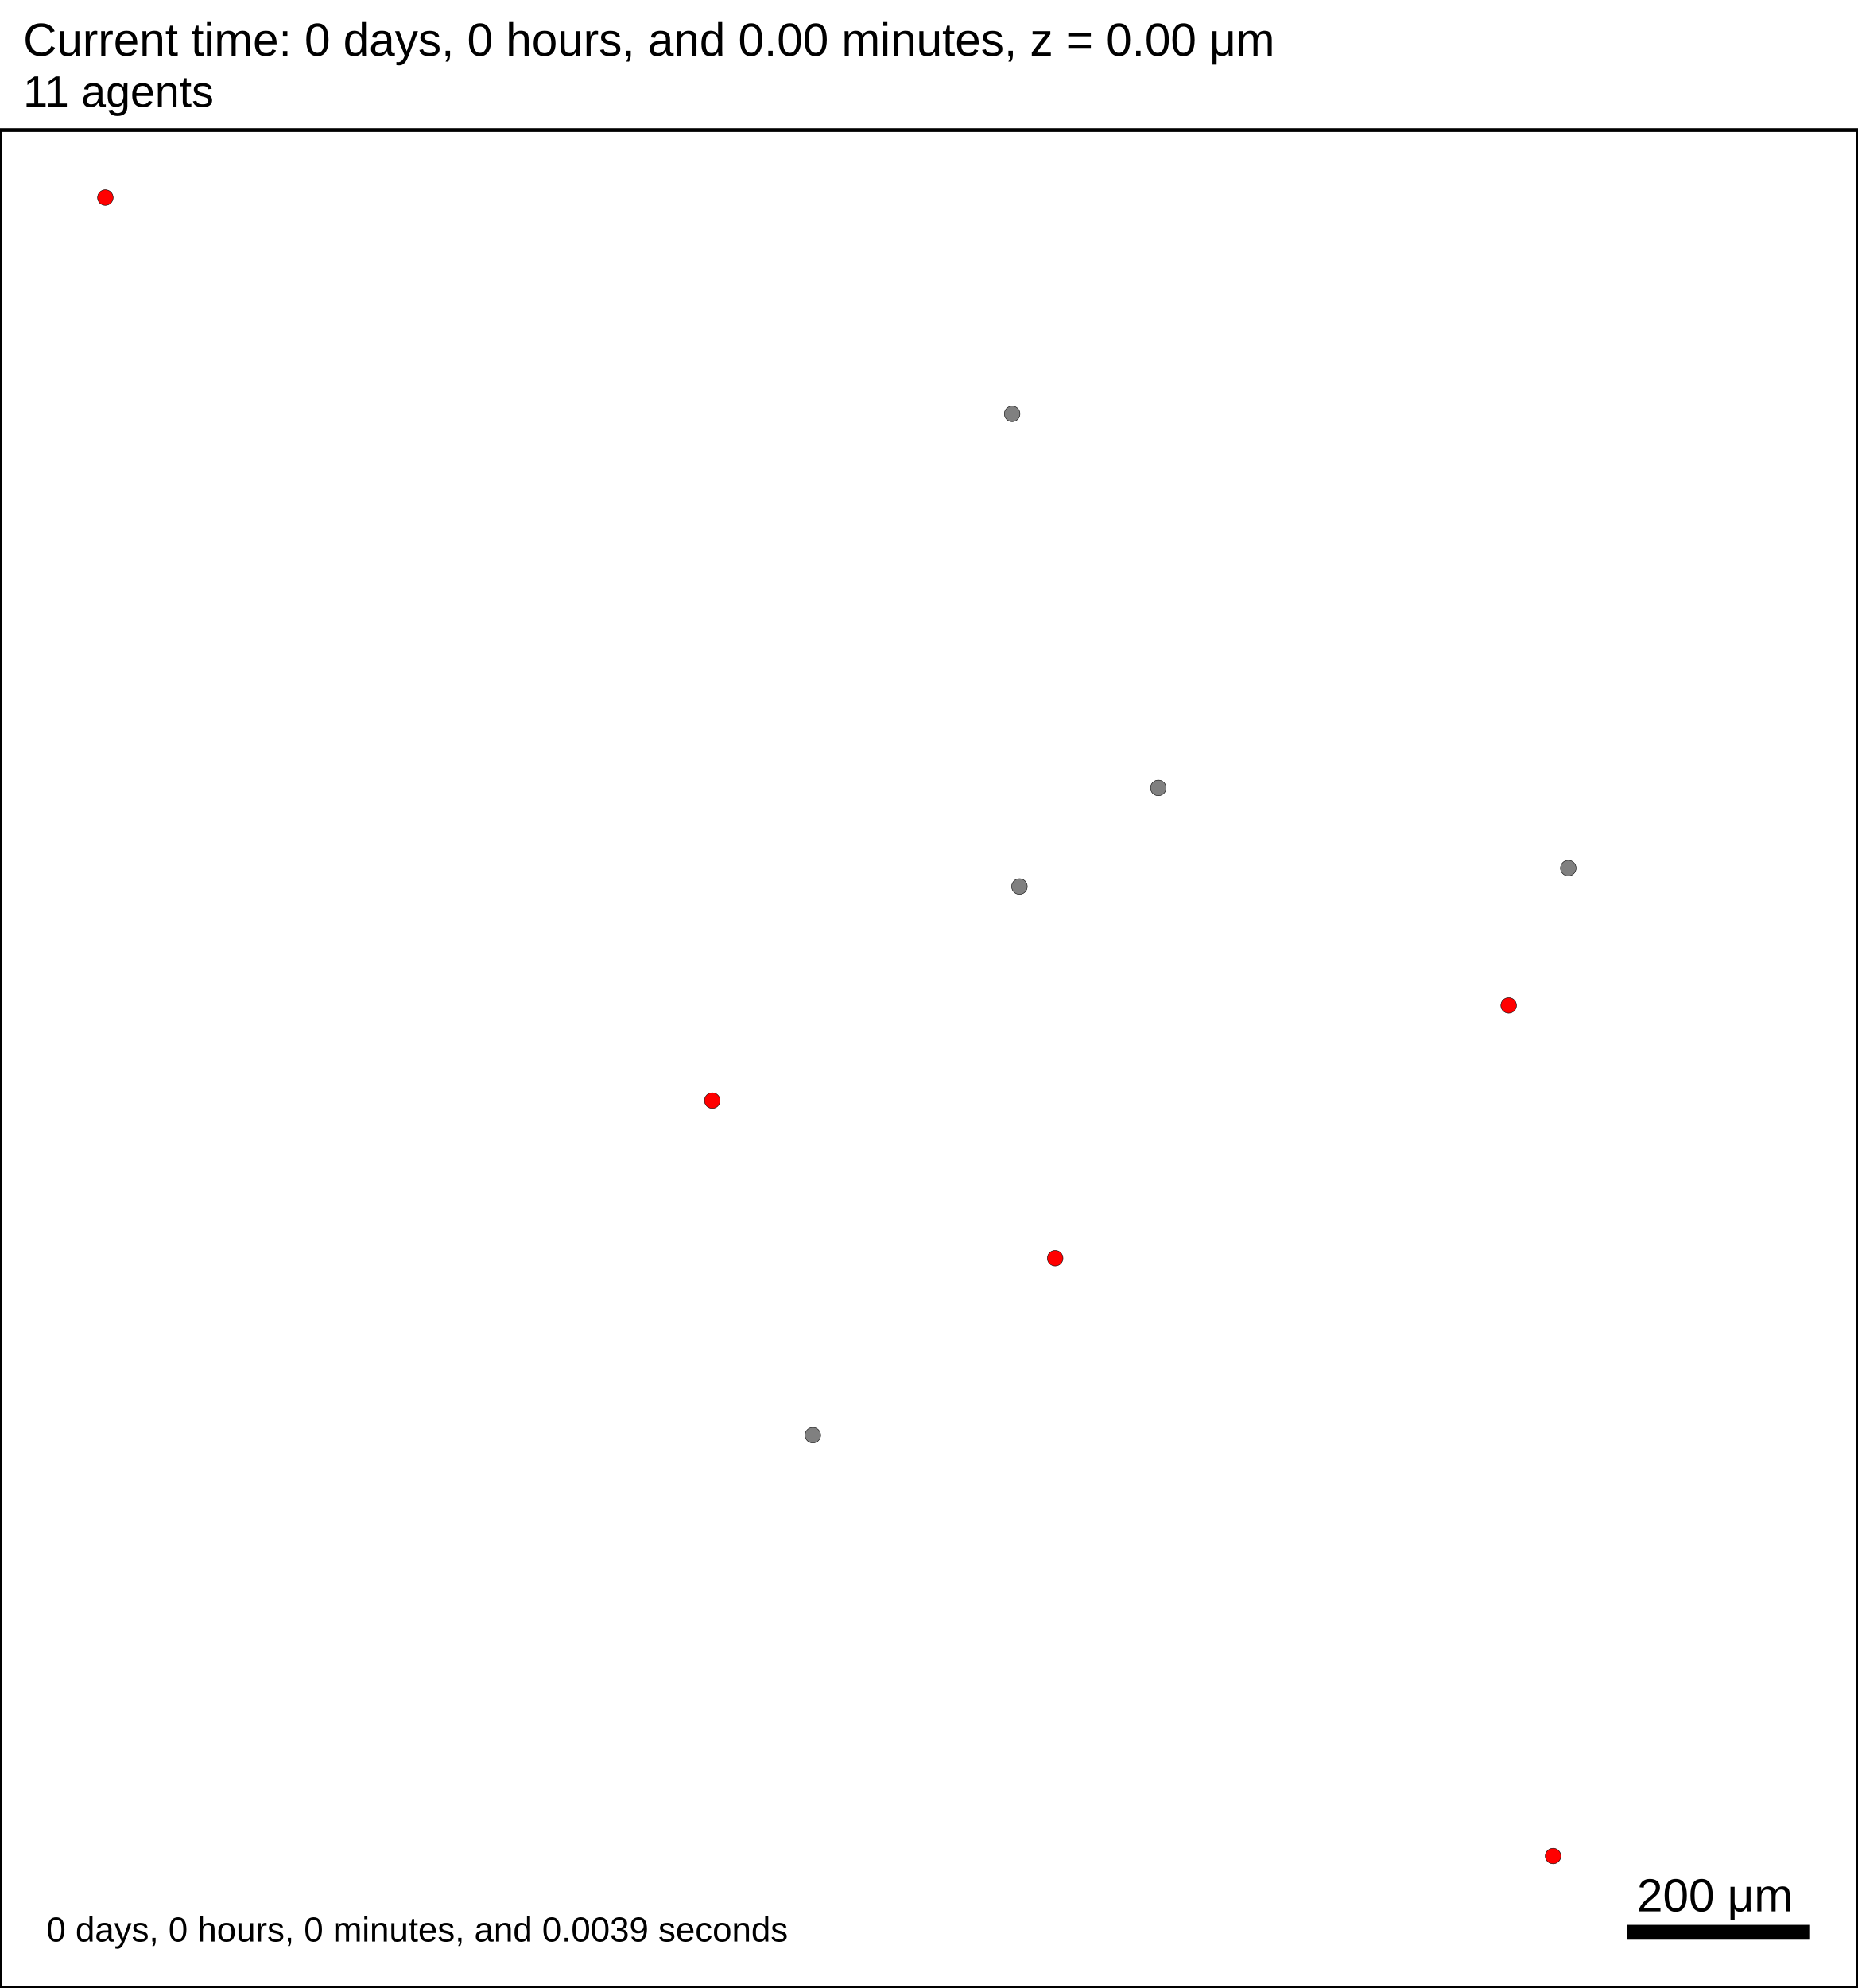
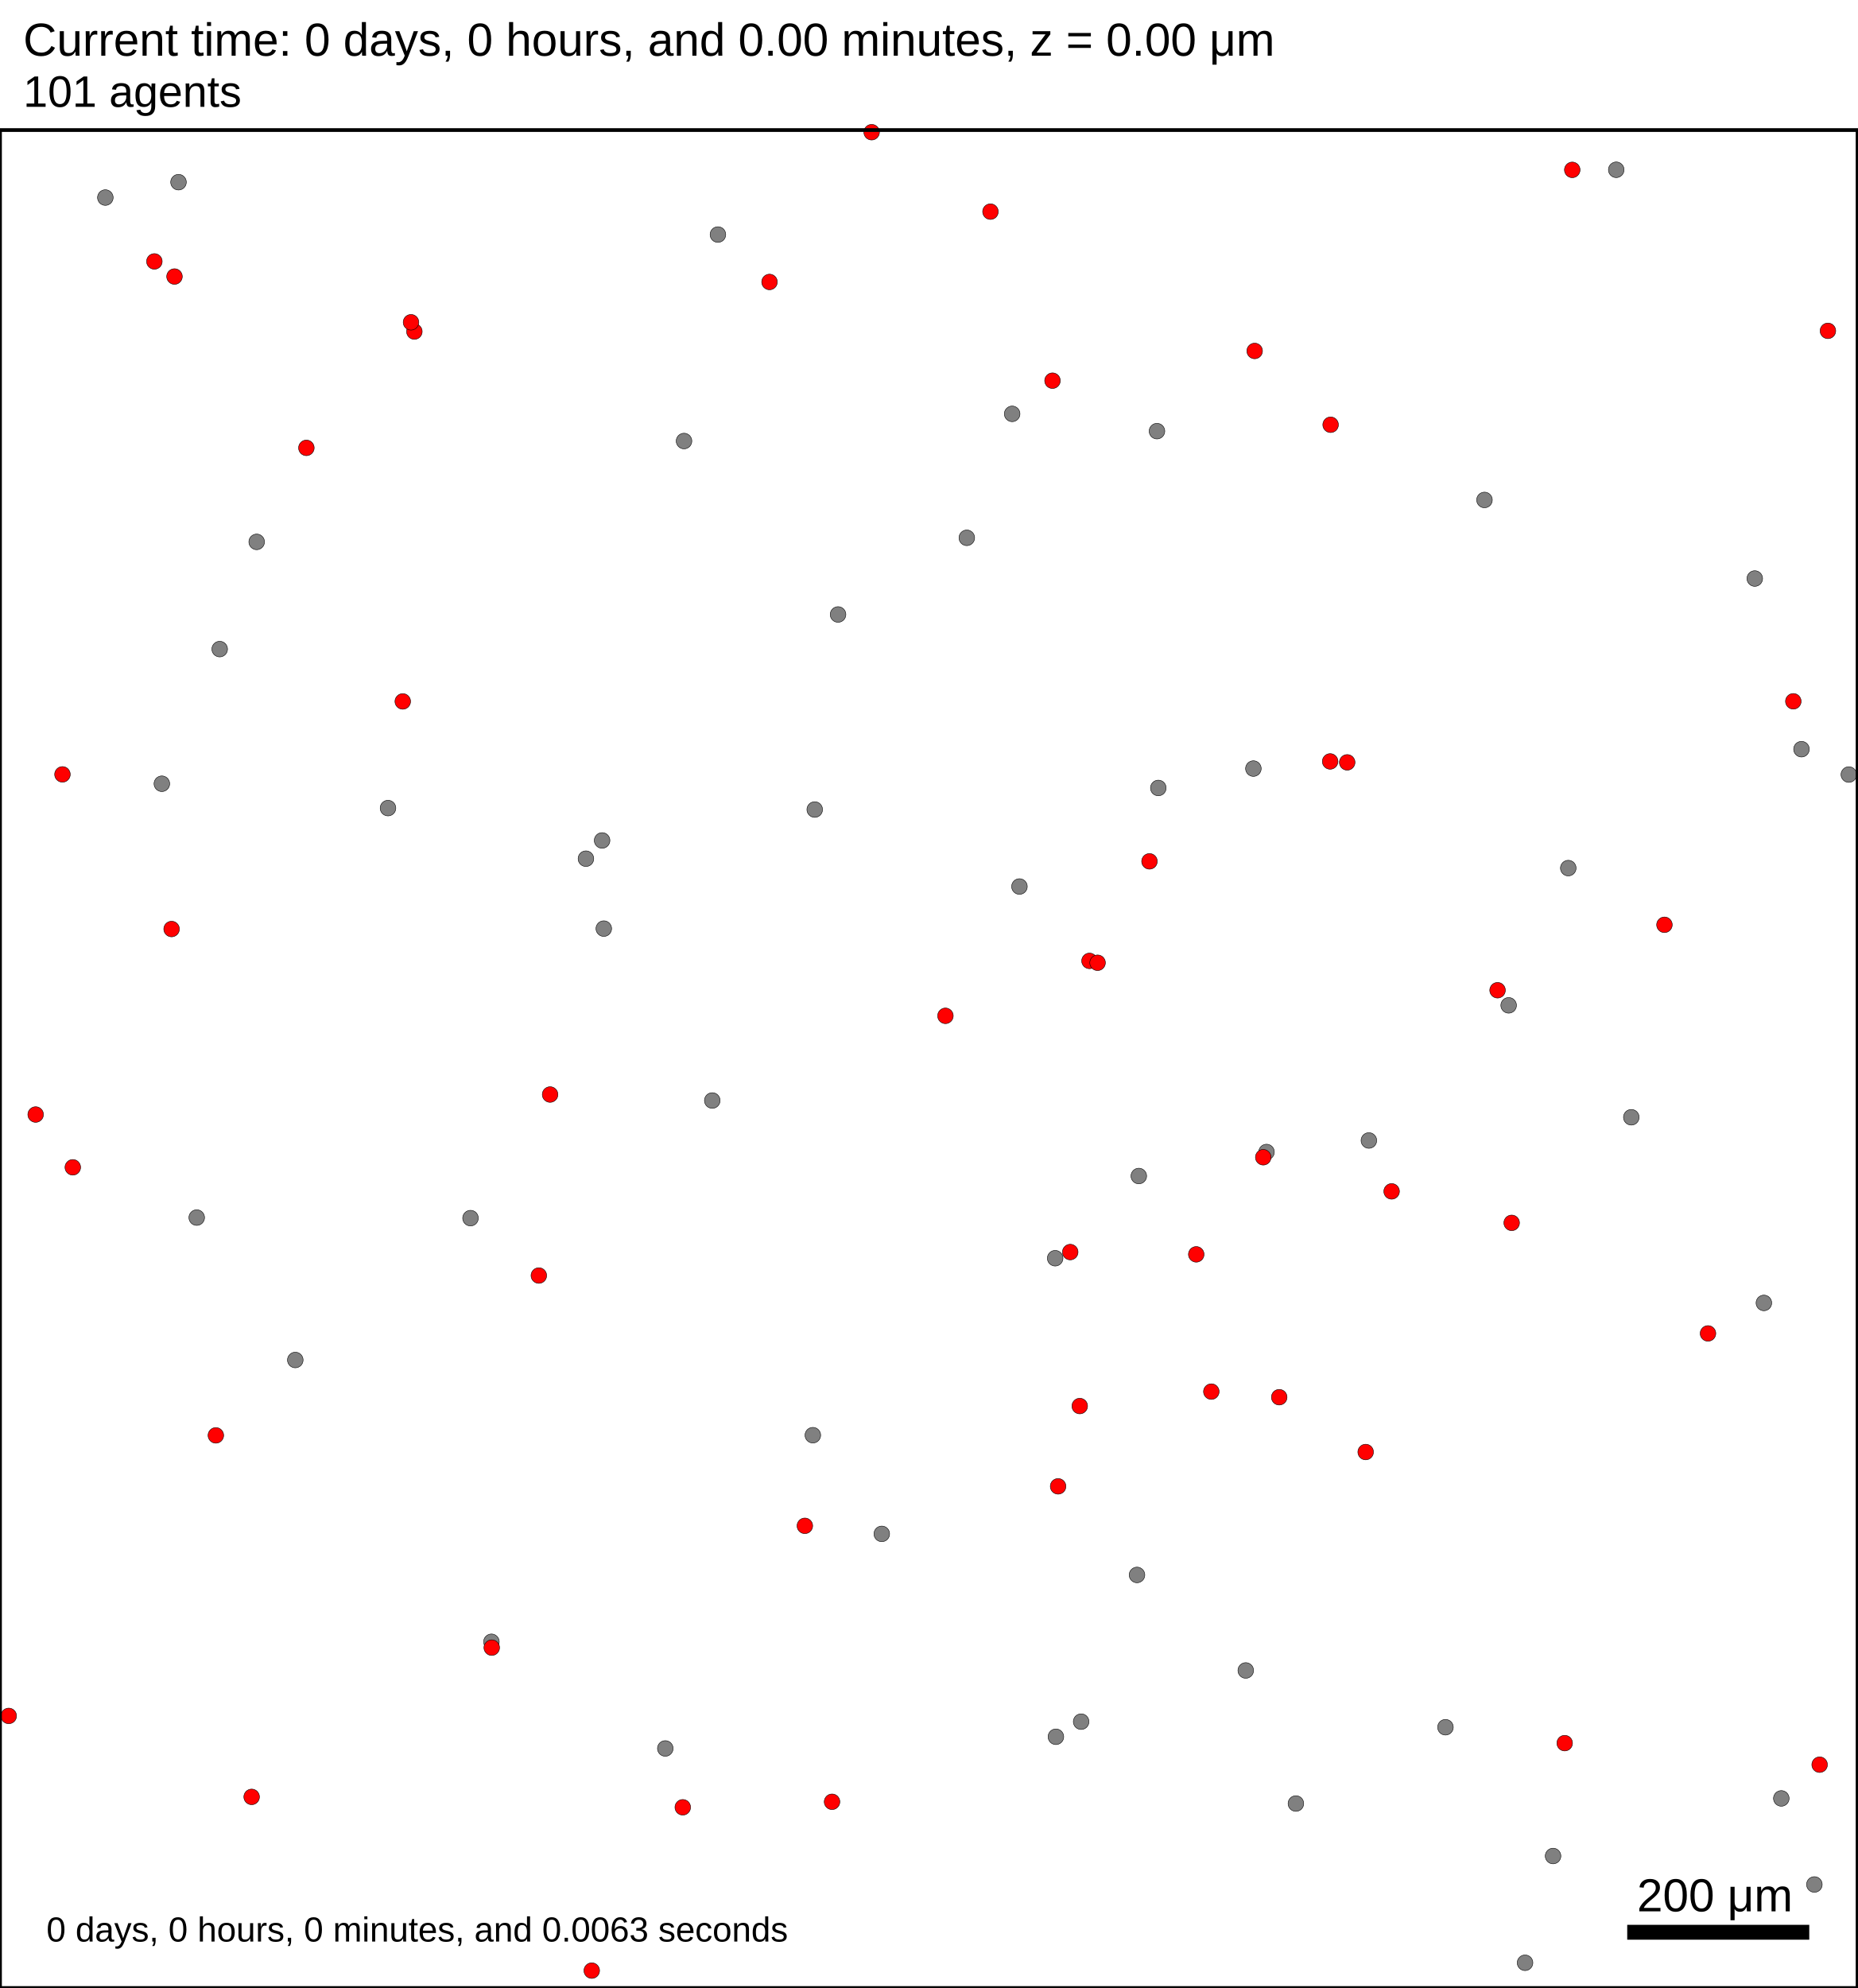
<svg xmlns="http://www.w3.org/2000/svg" version="1.1" width="2000" height="2140" id="svg2">
  <rect x="0" y="0" width="2000" height="2140" stroke-width="4" stroke="white" fill="white" />
  <text x="25" y="60" font-family="Arial" font-size="50" fill="black">
   Current time: 0 days, 0 hours, and 0.00 minutes, z = 0.00 μm
  </text>
  <text x="25" y="115" font-family="Arial" font-size="47.5" fill="black">
-    11 agents
+    101 agents
  </text>
  <g id="tissue" transform="translate(0,2140) scale(1,-1)">
    <g id="ECM">
  </g>
    <g id="cells">
      <g id="cell0">
        <circle cx="1097.63" cy="1185.69" r="8.413" stroke-width="0.5" stroke="black" fill="grey" />
        <circle cx="1097.63" cy="1185.69" r="5.052" stroke-width="0.5" stroke="grey" fill="grey" />
      </g>
      <g id="cell1">
        <circle cx="1688.53" cy="1205.53" r="8.413" stroke-width="0.5" stroke="black" fill="grey" />
        <circle cx="1688.53" cy="1205.53" r="5.052" stroke-width="0.5" stroke="grey" fill="grey" />
      </g>
      <g id="cell2">
        <circle cx="1089.77" cy="1694.5" r="8.413" stroke-width="0.5" stroke="black" fill="grey" />
        <circle cx="1089.77" cy="1694.5" r="5.052" stroke-width="0.5" stroke="grey" fill="grey" />
      </g>
      <g id="cell3">
        <circle cx="1247.13" cy="1291.79" r="8.413" stroke-width="0.5" stroke="black" fill="grey" />
        <circle cx="1247.13" cy="1291.79" r="5.052" stroke-width="0.5" stroke="grey" fill="grey" />
      </g>
      <g id="cell4">
        <circle cx="875.174" cy="595.069" r="8.413" stroke-width="0.5" stroke="black" fill="grey" />
        <circle cx="875.174" cy="595.069" r="5.052" stroke-width="0.5" stroke="grey" fill="grey" />
      </g>
      <g id="cell5">
-         <circle cx="113.426" cy="1927.33" r="8.413" stroke-width="0.5" stroke="black" fill="red" />
-         <circle cx="113.426" cy="1927.33" r="5.052" stroke-width="0.5" stroke="red" fill="red" />
+         <circle cx="113.426" cy="1927.33" r="8.413" stroke-width="0.5" stroke="black" fill="grey" />
+         <circle cx="113.426" cy="1927.33" r="5.052" stroke-width="0.5" stroke="grey" fill="grey" />
      </g>
      <g id="cell6">
-         <circle cx="766.883" cy="955.33" r="8.413" stroke-width="0.5" stroke="black" fill="red" />
-         <circle cx="766.883" cy="955.33" r="5.052" stroke-width="0.5" stroke="red" fill="red" />
+         <circle cx="766.883" cy="955.33" r="8.413" stroke-width="0.5" stroke="black" fill="grey" />
+         <circle cx="766.883" cy="955.33" r="5.052" stroke-width="0.5" stroke="grey" fill="grey" />
      </g>
      <g id="cell7">
-         <circle cx="1624.34" cy="1057.79" r="8.413" stroke-width="0.5" stroke="black" fill="red" />
-         <circle cx="1624.34" cy="1057.79" r="5.052" stroke-width="0.5" stroke="red" fill="red" />
+         <circle cx="1624.34" cy="1057.79" r="8.413" stroke-width="0.5" stroke="black" fill="grey" />
+         <circle cx="1624.34" cy="1057.79" r="5.052" stroke-width="0.5" stroke="grey" fill="grey" />
      </g>
      <g id="cell8">
-         <circle cx="1136.09" cy="785.57" r="8.413" stroke-width="0.5" stroke="black" fill="red" />
-         <circle cx="1136.09" cy="785.57" r="5.052" stroke-width="0.5" stroke="red" fill="red" />
+         <circle cx="1136.09" cy="785.57" r="8.413" stroke-width="0.5" stroke="black" fill="grey" />
+         <circle cx="1136.09" cy="785.57" r="5.052" stroke-width="0.5" stroke="grey" fill="grey" />
      </g>
      <g id="cell9">
-         <circle cx="1672.16" cy="142.072" r="8.413" stroke-width="0.5" stroke="black" fill="red" />
-         <circle cx="1672.16" cy="142.072" r="5.052" stroke-width="0.5" stroke="red" fill="red" />
+         <circle cx="1672.16" cy="142.072" r="8.413" stroke-width="0.5" stroke="black" fill="grey" />
+         <circle cx="1672.16" cy="142.072" r="5.052" stroke-width="0.5" stroke="grey" fill="grey" />
+       </g>
+       <g id="cell10">
+         <circle cx="174.259" cy="1296.34" r="8.413" stroke-width="0.5" stroke="black" fill="grey" />
+         <circle cx="174.259" cy="1296.34" r="5.052" stroke-width="0.5" stroke="grey" fill="grey" />
+       </g>
+       <g id="cell11">
+         <circle cx="736.483" cy="1665.24" r="8.413" stroke-width="0.5" stroke="black" fill="grey" />
+         <circle cx="736.483" cy="1665.24" r="5.052" stroke-width="0.5" stroke="grey" fill="grey" />
+       </g>
+       <g id="cell12">
+         <circle cx="1556.31" cy="280.702" r="8.413" stroke-width="0.5" stroke="black" fill="grey" />
+         <circle cx="1556.31" cy="280.702" r="5.052" stroke-width="0.5" stroke="grey" fill="grey" />
+       </g>
+       <g id="cell13">
+         <circle cx="1740.17" cy="1957.24" r="8.413" stroke-width="0.5" stroke="black" fill="grey" />
+         <circle cx="1740.17" cy="1957.24" r="5.052" stroke-width="0.5" stroke="grey" fill="grey" />
+       </g>
+       <g id="cell14">
+         <circle cx="1598.32" cy="1601.82" r="8.413" stroke-width="0.5" stroke="black" fill="grey" />
+         <circle cx="1598.32" cy="1601.82" r="5.052" stroke-width="0.5" stroke="grey" fill="grey" />
+       </g>
+       <g id="cell15">
+         <circle cx="1040.95" cy="1561.06" r="8.413" stroke-width="0.5" stroke="black" fill="grey" />
+         <circle cx="1040.95" cy="1561.06" r="5.052" stroke-width="0.5" stroke="grey" fill="grey" />
+       </g>
+       <g id="cell16">
+         <circle cx="236.549" cy="1441.27" r="8.413" stroke-width="0.5" stroke="black" fill="grey" />
+         <circle cx="236.549" cy="1441.27" r="5.052" stroke-width="0.5" stroke="grey" fill="grey" />
+       </g>
+       <g id="cell17">
+         <circle cx="1164.04" cy="286.707" r="8.413" stroke-width="0.5" stroke="black" fill="grey" />
+         <circle cx="1164.04" cy="286.707" r="5.052" stroke-width="0.5" stroke="grey" fill="grey" />
+       </g>
+       <g id="cell18">
+         <circle cx="1889.34" cy="1517.23" r="8.413" stroke-width="0.5" stroke="black" fill="grey" />
+         <circle cx="1889.34" cy="1517.23" r="5.052" stroke-width="0.5" stroke="grey" fill="grey" />
+       </g>
+       <g id="cell19">
+         <circle cx="211.815" cy="829.324" r="8.413" stroke-width="0.5" stroke="black" fill="grey" />
+         <circle cx="211.815" cy="829.324" r="5.052" stroke-width="0.5" stroke="grey" fill="grey" />
+       </g>
+       <g id="cell20">
+         <circle cx="529.111" cy="372.665" r="8.413" stroke-width="0.5" stroke="black" fill="grey" />
+         <circle cx="529.111" cy="372.665" r="5.052" stroke-width="0.5" stroke="grey" fill="grey" />
+       </g>
+       <g id="cell21">
+         <circle cx="1473.84" cy="912.301" r="8.413" stroke-width="0.5" stroke="black" fill="grey" />
+         <circle cx="1473.84" cy="912.301" r="5.052" stroke-width="0.5" stroke="grey" fill="grey" />
+       </g>
+       <g id="cell22">
+         <circle cx="1136.87" cy="270.436" r="8.413" stroke-width="0.5" stroke="black" fill="grey" />
+         <circle cx="1136.87" cy="270.436" r="5.052" stroke-width="0.5" stroke="grey" fill="grey" />
+       </g>
+       <g id="cell23">
+         <circle cx="648.282" cy="1235.27" r="8.413" stroke-width="0.5" stroke="black" fill="grey" />
+         <circle cx="648.282" cy="1235.27" r="5.052" stroke-width="0.5" stroke="grey" fill="grey" />
+       </g>
+       <g id="cell24">
+         <circle cx="1224.19" cy="444.643" r="8.413" stroke-width="0.5" stroke="black" fill="grey" />
+         <circle cx="1224.19" cy="444.643" r="5.052" stroke-width="0.5" stroke="grey" fill="grey" />
+       </g>
+       <g id="cell25">
+         <circle cx="772.978" cy="1887.5" r="8.413" stroke-width="0.5" stroke="black" fill="grey" />
+         <circle cx="772.978" cy="1887.5" r="5.052" stroke-width="0.5" stroke="grey" fill="grey" />
+       </g>
+       <g id="cell26">
+         <circle cx="1363.64" cy="899.9" r="8.413" stroke-width="0.5" stroke="black" fill="grey" />
+         <circle cx="1363.64" cy="899.9" r="5.052" stroke-width="0.5" stroke="grey" fill="grey" />
+       </g>
+       <g id="cell27">
+         <circle cx="1226.13" cy="874.064" r="8.413" stroke-width="0.5" stroke="black" fill="grey" />
+         <circle cx="1226.13" cy="874.064" r="5.052" stroke-width="0.5" stroke="grey" fill="grey" />
+       </g>
+       <g id="cell28">
+         <circle cx="1395.26" cy="198.561" r="8.413" stroke-width="0.5" stroke="black" fill="grey" />
+         <circle cx="1395.26" cy="198.561" r="5.052" stroke-width="0.5" stroke="grey" fill="grey" />
+       </g>
+       <g id="cell29">
+         <circle cx="1939.62" cy="1333.53" r="8.413" stroke-width="0.5" stroke="black" fill="grey" />
+         <circle cx="1939.62" cy="1333.53" r="5.052" stroke-width="0.5" stroke="grey" fill="grey" />
+       </g>
+       <g id="cell30">
+         <circle cx="1341.28" cy="341.819" r="8.413" stroke-width="0.5" stroke="black" fill="grey" />
+         <circle cx="1341.28" cy="341.819" r="5.052" stroke-width="0.5" stroke="grey" fill="grey" />
+       </g>
+       <g id="cell31">
+         <circle cx="716.304" cy="257.853" r="8.413" stroke-width="0.5" stroke="black" fill="grey" />
+         <circle cx="716.304" cy="257.853" r="5.052" stroke-width="0.5" stroke="grey" fill="grey" />
+       </g>
+       <g id="cell32">
+         <circle cx="630.857" cy="1215.66" r="8.413" stroke-width="0.5" stroke="black" fill="grey" />
+         <circle cx="630.857" cy="1215.66" r="5.052" stroke-width="0.5" stroke="grey" fill="grey" />
+       </g>
+       <g id="cell33">
+         <circle cx="650.094" cy="1140.39" r="8.413" stroke-width="0.5" stroke="black" fill="grey" />
+         <circle cx="650.094" cy="1140.39" r="5.052" stroke-width="0.5" stroke="grey" fill="grey" />
+       </g>
+       <g id="cell34">
+         <circle cx="877.203" cy="1268.55" r="8.413" stroke-width="0.5" stroke="black" fill="grey" />
+         <circle cx="877.203" cy="1268.55" r="5.052" stroke-width="0.5" stroke="grey" fill="grey" />
+       </g>
+       <g id="cell35">
+         <circle cx="1917.9" cy="204.09" r="8.413" stroke-width="0.5" stroke="black" fill="grey" />
+         <circle cx="1917.9" cy="204.09" r="5.052" stroke-width="0.5" stroke="grey" fill="grey" />
+       </g>
+       <g id="cell36">
+         <circle cx="417.754" cy="1270.12" r="8.413" stroke-width="0.5" stroke="black" fill="grey" />
+         <circle cx="417.754" cy="1270.12" r="5.052" stroke-width="0.5" stroke="grey" fill="grey" />
+       </g>
+       <g id="cell37">
+         <circle cx="1990.6" cy="1306.22" r="8.413" stroke-width="0.5" stroke="black" fill="grey" />
+         <circle cx="1990.6" cy="1306.22" r="5.052" stroke-width="0.5" stroke="grey" fill="grey" />
+       </g>
+       <g id="cell38">
+         <circle cx="506.583" cy="828.737" r="8.413" stroke-width="0.5" stroke="black" fill="grey" />
+         <circle cx="506.583" cy="828.737" r="5.052" stroke-width="0.5" stroke="grey" fill="grey" />
+       </g>
+       <g id="cell39">
+         <circle cx="949.395" cy="488.851" r="8.413" stroke-width="0.5" stroke="black" fill="grey" />
+         <circle cx="949.395" cy="488.851" r="5.052" stroke-width="0.5" stroke="grey" fill="grey" />
+       </g>
+       <g id="cell40">
+         <circle cx="317.939" cy="676.015" r="8.413" stroke-width="0.5" stroke="black" fill="grey" />
+         <circle cx="317.939" cy="676.015" r="5.052" stroke-width="0.5" stroke="grey" fill="grey" />
+       </g>
+       <g id="cell41">
+         <circle cx="1349.5" cy="1312.66" r="8.413" stroke-width="0.5" stroke="black" fill="grey" />
+         <circle cx="1349.5" cy="1312.66" r="5.052" stroke-width="0.5" stroke="grey" fill="grey" />
+       </g>
+       <g id="cell42">
+         <circle cx="276.366" cy="1556.69" r="8.413" stroke-width="0.5" stroke="black" fill="grey" />
+         <circle cx="276.366" cy="1556.69" r="5.052" stroke-width="0.5" stroke="grey" fill="grey" />
+       </g>
+       <g id="cell43">
+         <circle cx="1899.14" cy="737.45" r="8.413" stroke-width="0.5" stroke="black" fill="grey" />
+         <circle cx="1899.14" cy="737.45" r="5.052" stroke-width="0.5" stroke="grey" fill="grey" />
+       </g>
+       <g id="cell44">
+         <circle cx="1641.99" cy="27.143" r="8.413" stroke-width="0.5" stroke="black" fill="grey" />
+         <circle cx="1641.99" cy="27.143" r="5.052" stroke-width="0.5" stroke="grey" fill="grey" />
+       </g>
+       <g id="cell45">
+         <circle cx="1245.69" cy="1675.89" r="8.413" stroke-width="0.5" stroke="black" fill="grey" />
+         <circle cx="1245.69" cy="1675.89" r="5.052" stroke-width="0.5" stroke="grey" fill="grey" />
+       </g>
+       <g id="cell46">
+         <circle cx="192.197" cy="1943.89" r="8.413" stroke-width="0.5" stroke="black" fill="grey" />
+         <circle cx="192.197" cy="1943.89" r="5.052" stroke-width="0.5" stroke="grey" fill="grey" />
+       </g>
+       <g id="cell47">
+         <circle cx="1756.39" cy="937.302" r="8.413" stroke-width="0.5" stroke="black" fill="grey" />
+         <circle cx="1756.39" cy="937.302" r="5.052" stroke-width="0.5" stroke="grey" fill="grey" />
+       </g>
+       <g id="cell48">
+         <circle cx="1953.52" cy="111.429" r="8.413" stroke-width="0.5" stroke="black" fill="grey" />
+         <circle cx="1953.52" cy="111.429" r="5.052" stroke-width="0.5" stroke="grey" fill="grey" />
+       </g>
+       <g id="cell49">
+         <circle cx="902.318" cy="1478.53" r="8.413" stroke-width="0.5" stroke="black" fill="grey" />
+         <circle cx="902.318" cy="1478.53" r="5.052" stroke-width="0.5" stroke="grey" fill="grey" />
+       </g>
+       <g id="cell50">
+         <circle cx="78.376" cy="883.422" r="8.413" stroke-width="0.5" stroke="black" fill="red" />
+         <circle cx="78.376" cy="883.422" r="5.052" stroke-width="0.5" stroke="red" fill="red" />
+       </g>
+       <g id="cell51">
+         <circle cx="1959.17" cy="240.393" r="8.413" stroke-width="0.5" stroke="black" fill="red" />
+         <circle cx="1959.17" cy="240.393" r="5.052" stroke-width="0.5" stroke="red" fill="red" />
+       </g>
+       <g id="cell52">
+         <circle cx="592.28" cy="961.787" r="8.413" stroke-width="0.5" stroke="black" fill="red" />
+         <circle cx="592.28" cy="961.787" r="5.052" stroke-width="0.5" stroke="red" fill="red" />
+       </g>
+       <g id="cell53">
+         <circle cx="1377.32" cy="635.966" r="8.413" stroke-width="0.5" stroke="black" fill="red" />
+         <circle cx="1377.32" cy="635.966" r="5.052" stroke-width="0.5" stroke="red" fill="red" />
+       </g>
+       <g id="cell54">
+         <circle cx="828.526" cy="1836.47" r="8.413" stroke-width="0.5" stroke="black" fill="red" />
+         <circle cx="828.526" cy="1836.47" r="5.052" stroke-width="0.5" stroke="red" fill="red" />
+       </g>
+       <g id="cell55">
+         <circle cx="433.644" cy="1384.94" r="8.413" stroke-width="0.5" stroke="black" fill="red" />
+         <circle cx="433.644" cy="1384.94" r="5.052" stroke-width="0.5" stroke="red" fill="red" />
+       </g>
+       <g id="cell56">
+         <circle cx="1133.2" cy="1730.21" r="8.413" stroke-width="0.5" stroke="black" fill="red" />
+         <circle cx="1133.2" cy="1730.21" r="5.052" stroke-width="0.5" stroke="red" fill="red" />
+       </g>
+       <g id="cell57">
+         <circle cx="1017.94" cy="1046.5" r="8.413" stroke-width="0.5" stroke="black" fill="red" />
+         <circle cx="1017.94" cy="1046.5" r="5.052" stroke-width="0.5" stroke="red" fill="red" />
+       </g>
+       <g id="cell58">
+         <circle cx="187.881" cy="1842.32" r="8.413" stroke-width="0.5" stroke="black" fill="red" />
+         <circle cx="187.881" cy="1842.32" r="5.052" stroke-width="0.5" stroke="red" fill="red" />
+       </g>
+       <g id="cell59">
+         <circle cx="166.225" cy="1858.59" r="8.413" stroke-width="0.5" stroke="black" fill="red" />
+         <circle cx="166.225" cy="1858.59" r="5.052" stroke-width="0.5" stroke="red" fill="red" />
+       </g>
+       <g id="cell60">
+         <circle cx="637.138" cy="18.713" r="8.413" stroke-width="0.5" stroke="black" fill="red" />
+         <circle cx="637.138" cy="18.713" r="5.052" stroke-width="0.5" stroke="red" fill="red" />
+       </g>
+       <g id="cell61">
+         <circle cx="1684.68" cy="263.596" r="8.413" stroke-width="0.5" stroke="black" fill="red" />
+         <circle cx="1684.68" cy="263.596" r="5.052" stroke-width="0.5" stroke="red" fill="red" />
+       </g>
+       <g id="cell62">
+         <circle cx="1432.65" cy="1682.77" r="8.413" stroke-width="0.5" stroke="black" fill="red" />
+         <circle cx="1432.65" cy="1682.77" r="5.052" stroke-width="0.5" stroke="red" fill="red" />
+       </g>
+       <g id="cell63">
+         <circle cx="529.46" cy="366.383" r="8.413" stroke-width="0.5" stroke="black" fill="red" />
+         <circle cx="529.46" cy="366.383" r="5.052" stroke-width="0.5" stroke="red" fill="red" />
+       </g>
+       <g id="cell64">
+         <circle cx="1173.03" cy="1105.64" r="8.413" stroke-width="0.5" stroke="black" fill="red" />
+         <circle cx="1173.03" cy="1105.64" r="5.052" stroke-width="0.5" stroke="red" fill="red" />
+       </g>
+       <g id="cell65">
+         <circle cx="329.881" cy="1657.88" r="8.413" stroke-width="0.5" stroke="black" fill="red" />
+         <circle cx="329.881" cy="1657.88" r="5.052" stroke-width="0.5" stroke="red" fill="red" />
+       </g>
+       <g id="cell66">
+         <circle cx="9.391" cy="292.884" r="8.413" stroke-width="0.5" stroke="black" fill="red" />
+         <circle cx="9.391" cy="292.884" r="5.052" stroke-width="0.5" stroke="red" fill="red" />
+       </g>
+       <g id="cell67">
+         <circle cx="1139.24" cy="540.016" r="8.413" stroke-width="0.5" stroke="black" fill="red" />
+         <circle cx="1139.24" cy="540.016" r="5.052" stroke-width="0.5" stroke="red" fill="red" />
+       </g>
+       <g id="cell68">
+         <circle cx="1470.39" cy="576.953" r="8.413" stroke-width="0.5" stroke="black" fill="red" />
+         <circle cx="1470.39" cy="576.953" r="5.052" stroke-width="0.5" stroke="red" fill="red" />
+       </g>
+       <g id="cell69">
+         <circle cx="866.576" cy="497.506" r="8.413" stroke-width="0.5" stroke="black" fill="red" />
+         <circle cx="866.576" cy="497.506" r="5.052" stroke-width="0.5" stroke="red" fill="red" />
+       </g>
+       <g id="cell70">
+         <circle cx="1152.31" cy="792.197" r="8.413" stroke-width="0.5" stroke="black" fill="red" />
+         <circle cx="1152.31" cy="792.197" r="5.052" stroke-width="0.5" stroke="red" fill="red" />
+       </g>
+       <g id="cell71">
+         <circle cx="1792.08" cy="1144.5" r="8.413" stroke-width="0.5" stroke="black" fill="red" />
+         <circle cx="1792.08" cy="1144.5" r="5.052" stroke-width="0.5" stroke="red" fill="red" />
+       </g>
+       <g id="cell72">
+         <circle cx="446.163" cy="1783.11" r="8.413" stroke-width="0.5" stroke="black" fill="red" />
+         <circle cx="446.163" cy="1783.11" r="5.052" stroke-width="0.5" stroke="red" fill="red" />
+       </g>
+       <g id="cell73">
+         <circle cx="1360.11" cy="894.251" r="8.413" stroke-width="0.5" stroke="black" fill="red" />
+         <circle cx="1360.11" cy="894.251" r="5.052" stroke-width="0.5" stroke="red" fill="red" />
+       </g>
+       <g id="cell74">
+         <circle cx="1692.82" cy="1957.14" r="8.413" stroke-width="0.5" stroke="black" fill="red" />
+         <circle cx="1692.82" cy="1957.14" r="5.052" stroke-width="0.5" stroke="red" fill="red" />
+       </g>
+       <g id="cell75">
+         <circle cx="232.404" cy="594.874" r="8.413" stroke-width="0.5" stroke="black" fill="red" />
+         <circle cx="232.404" cy="594.874" r="5.052" stroke-width="0.5" stroke="red" fill="red" />
+       </g>
+       <g id="cell76">
+         <circle cx="1627.6" cy="823.64" r="8.413" stroke-width="0.5" stroke="black" fill="red" />
+         <circle cx="1627.6" cy="823.64" r="5.052" stroke-width="0.5" stroke="red" fill="red" />
+       </g>
+       <g id="cell77">
+         <circle cx="1350.88" cy="1762.21" r="8.413" stroke-width="0.5" stroke="black" fill="red" />
+         <circle cx="1350.88" cy="1762.21" r="5.052" stroke-width="0.5" stroke="red" fill="red" />
+       </g>
+       <g id="cell78">
+         <circle cx="1162.55" cy="626.437" r="8.413" stroke-width="0.5" stroke="black" fill="red" />
+         <circle cx="1162.55" cy="626.437" r="5.052" stroke-width="0.5" stroke="red" fill="red" />
+       </g>
+       <g id="cell79">
+         <circle cx="1930.83" cy="1385.06" r="8.413" stroke-width="0.5" stroke="black" fill="red" />
+         <circle cx="1930.83" cy="1385.06" r="5.052" stroke-width="0.5" stroke="red" fill="red" />
+       </g>
+       <g id="cell80">
+         <circle cx="1450.51" cy="1319.34" r="8.413" stroke-width="0.5" stroke="black" fill="red" />
+         <circle cx="1450.51" cy="1319.34" r="5.052" stroke-width="0.5" stroke="red" fill="red" />
+       </g>
+       <g id="cell81">
+         <circle cx="1066.41" cy="1912.17" r="8.413" stroke-width="0.5" stroke="black" fill="red" />
+         <circle cx="1066.41" cy="1912.17" r="5.052" stroke-width="0.5" stroke="red" fill="red" />
+       </g>
+       <g id="cell82">
+         <circle cx="1287.98" cy="789.739" r="8.413" stroke-width="0.5" stroke="black" fill="red" />
+         <circle cx="1287.98" cy="789.739" r="5.052" stroke-width="0.5" stroke="red" fill="red" />
+       </g>
+       <g id="cell83">
+         <circle cx="1237.62" cy="1212.79" r="8.413" stroke-width="0.5" stroke="black" fill="red" />
+         <circle cx="1237.62" cy="1212.79" r="5.052" stroke-width="0.5" stroke="red" fill="red" />
+       </g>
+       <g id="cell84">
+         <circle cx="38.386" cy="940.264" r="8.413" stroke-width="0.5" stroke="black" fill="red" />
+         <circle cx="38.386" cy="940.264" r="5.052" stroke-width="0.5" stroke="red" fill="red" />
+       </g>
+       <g id="cell85">
+         <circle cx="1432.15" cy="1320.35" r="8.413" stroke-width="0.5" stroke="black" fill="red" />
+         <circle cx="1432.15" cy="1320.35" r="5.052" stroke-width="0.5" stroke="red" fill="red" />
+       </g>
+       <g id="cell86">
+         <circle cx="580.155" cy="766.924" r="8.413" stroke-width="0.5" stroke="black" fill="red" />
+         <circle cx="580.155" cy="766.924" r="5.052" stroke-width="0.5" stroke="red" fill="red" />
+       </g>
+       <g id="cell87">
+         <circle cx="1498.34" cy="857.537" r="8.413" stroke-width="0.5" stroke="black" fill="red" />
+         <circle cx="1498.34" cy="857.537" r="5.052" stroke-width="0.5" stroke="red" fill="red" />
+       </g>
+       <g id="cell88">
+         <circle cx="270.948" cy="205.727" r="8.413" stroke-width="0.5" stroke="black" fill="red" />
+         <circle cx="270.948" cy="205.727" r="5.052" stroke-width="0.5" stroke="red" fill="red" />
+       </g>
+       <g id="cell89">
+         <circle cx="184.748" cy="1139.93" r="8.413" stroke-width="0.5" stroke="black" fill="red" />
+         <circle cx="184.748" cy="1139.93" r="5.052" stroke-width="0.5" stroke="red" fill="red" />
+       </g>
+       <g id="cell90">
+         <circle cx="1181.75" cy="1103.63" r="8.413" stroke-width="0.5" stroke="black" fill="red" />
+         <circle cx="1181.75" cy="1103.63" r="5.052" stroke-width="0.5" stroke="red" fill="red" />
+       </g>
+       <g id="cell91">
+         <circle cx="67.25" cy="1306.4" r="8.413" stroke-width="0.5" stroke="black" fill="red" />
+         <circle cx="67.25" cy="1306.4" r="5.052" stroke-width="0.5" stroke="red" fill="red" />
+       </g>
+       <g id="cell92">
+         <circle cx="1304.21" cy="641.994" r="8.413" stroke-width="0.5" stroke="black" fill="red" />
+         <circle cx="1304.21" cy="641.994" r="5.052" stroke-width="0.5" stroke="red" fill="red" />
+       </g>
+       <g id="cell93">
+         <circle cx="442.525" cy="1793.09" r="8.413" stroke-width="0.5" stroke="black" fill="red" />
+         <circle cx="442.525" cy="1793.09" r="5.052" stroke-width="0.5" stroke="red" fill="red" />
+       </g>
+       <g id="cell94">
+         <circle cx="735.124" cy="194.52" r="8.413" stroke-width="0.5" stroke="black" fill="red" />
+         <circle cx="735.124" cy="194.52" r="5.052" stroke-width="0.5" stroke="red" fill="red" />
+       </g>
+       <g id="cell95">
+         <circle cx="1968.08" cy="1783.85" r="8.413" stroke-width="0.5" stroke="black" fill="red" />
+         <circle cx="1968.08" cy="1783.85" r="5.052" stroke-width="0.5" stroke="red" fill="red" />
+       </g>
+       <g id="cell96">
+         <circle cx="1612.39" cy="1074.05" r="8.413" stroke-width="0.5" stroke="black" fill="red" />
+         <circle cx="1612.39" cy="1074.05" r="5.052" stroke-width="0.5" stroke="red" fill="red" />
+       </g>
+       <g id="cell97">
+         <circle cx="895.852" cy="200.454" r="8.413" stroke-width="0.5" stroke="black" fill="red" />
+         <circle cx="895.852" cy="200.454" r="5.052" stroke-width="0.5" stroke="red" fill="red" />
+       </g>
+       <g id="cell98">
+         <circle cx="1838.97" cy="704.623" r="8.413" stroke-width="0.5" stroke="black" fill="red" />
+         <circle cx="1838.97" cy="704.623" r="5.052" stroke-width="0.5" stroke="red" fill="red" />
+       </g>
+       <g id="cell99">
+         <circle cx="938.498" cy="1997.69" r="8.413" stroke-width="0.5" stroke="black" fill="red" />
+         <circle cx="938.498" cy="1997.69" r="5.052" stroke-width="0.5" stroke="red" fill="red" />
      </g>
    </g>
  </g>
  <rect x="1750" y="2070" width="200" height="20" stroke-width="4" stroke="rgb(255,255,255)" fill="rgb(0,0,0)" />
  <text x="1762.5" y="2057.5" font-family="Arial" font-size="50" fill="black">
   200 μm
  </text>
  <text x="50" y="2090" font-family="Arial" font-size="37.5" fill="black">
-    0 days, 0 hours, 0 minutes, and 0.0039 seconds
+    0 days, 0 hours, 0 minutes, and 0.0063 seconds
  </text>
  <rect x="0" y="140" width="2000" height="2000" stroke-width="4" stroke="rgb(0,0,0)" fill="none" />
</svg>
